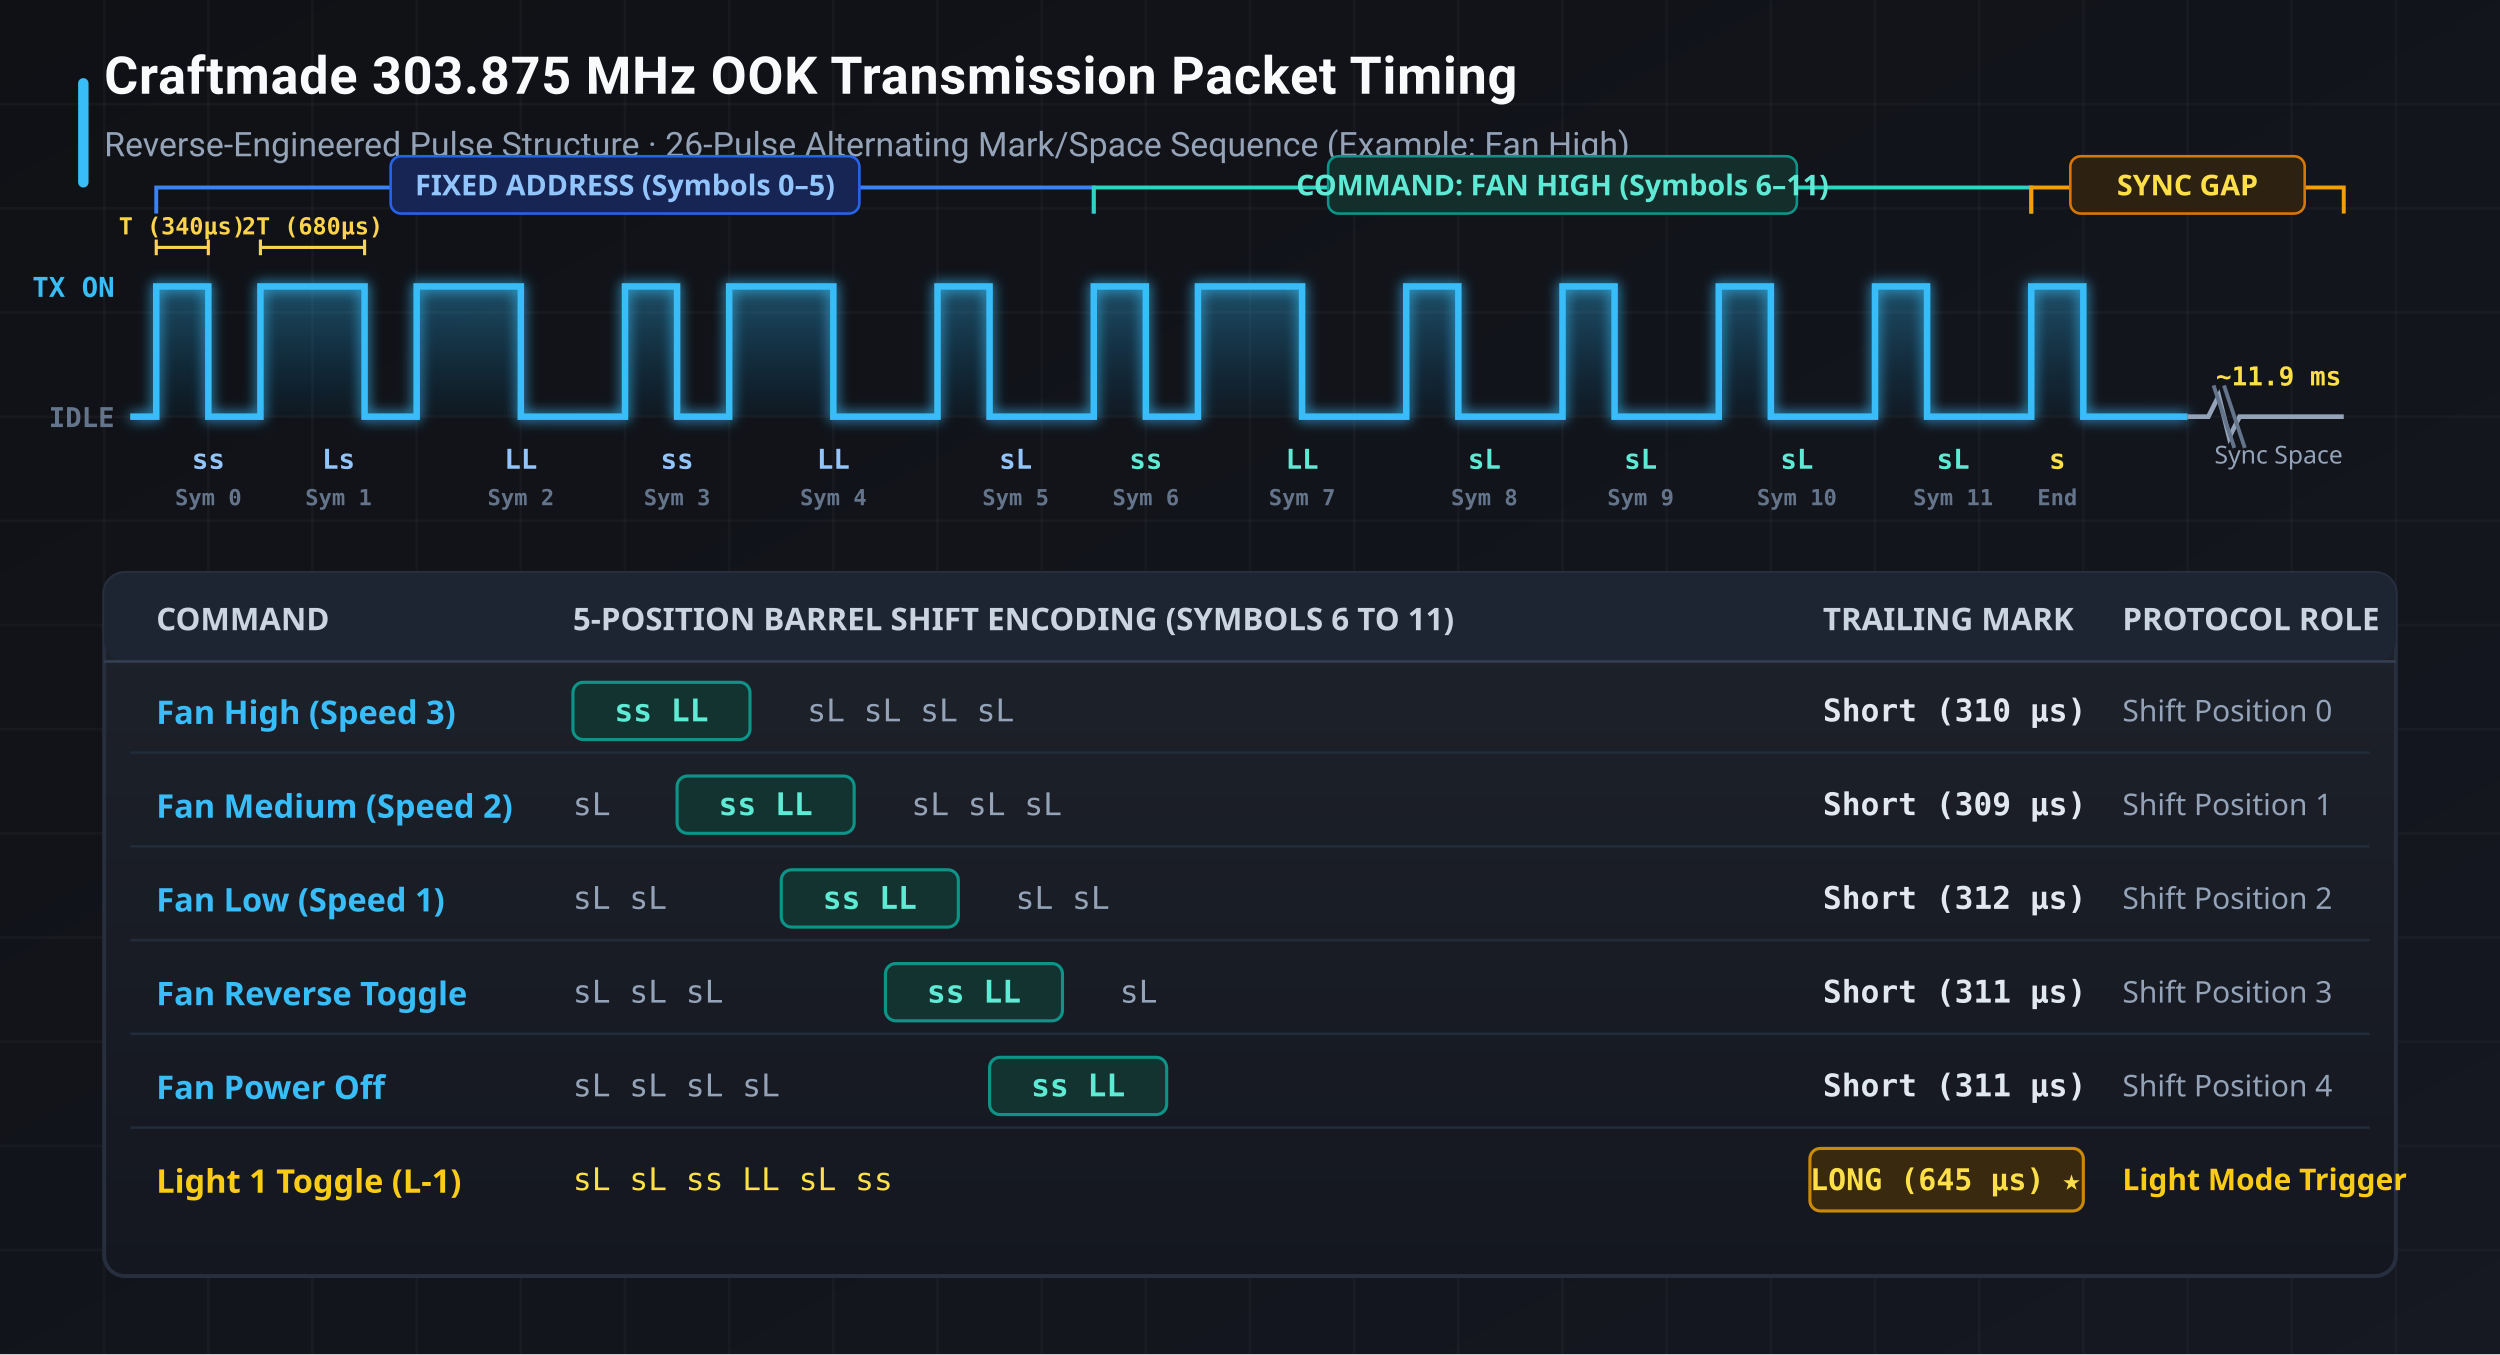
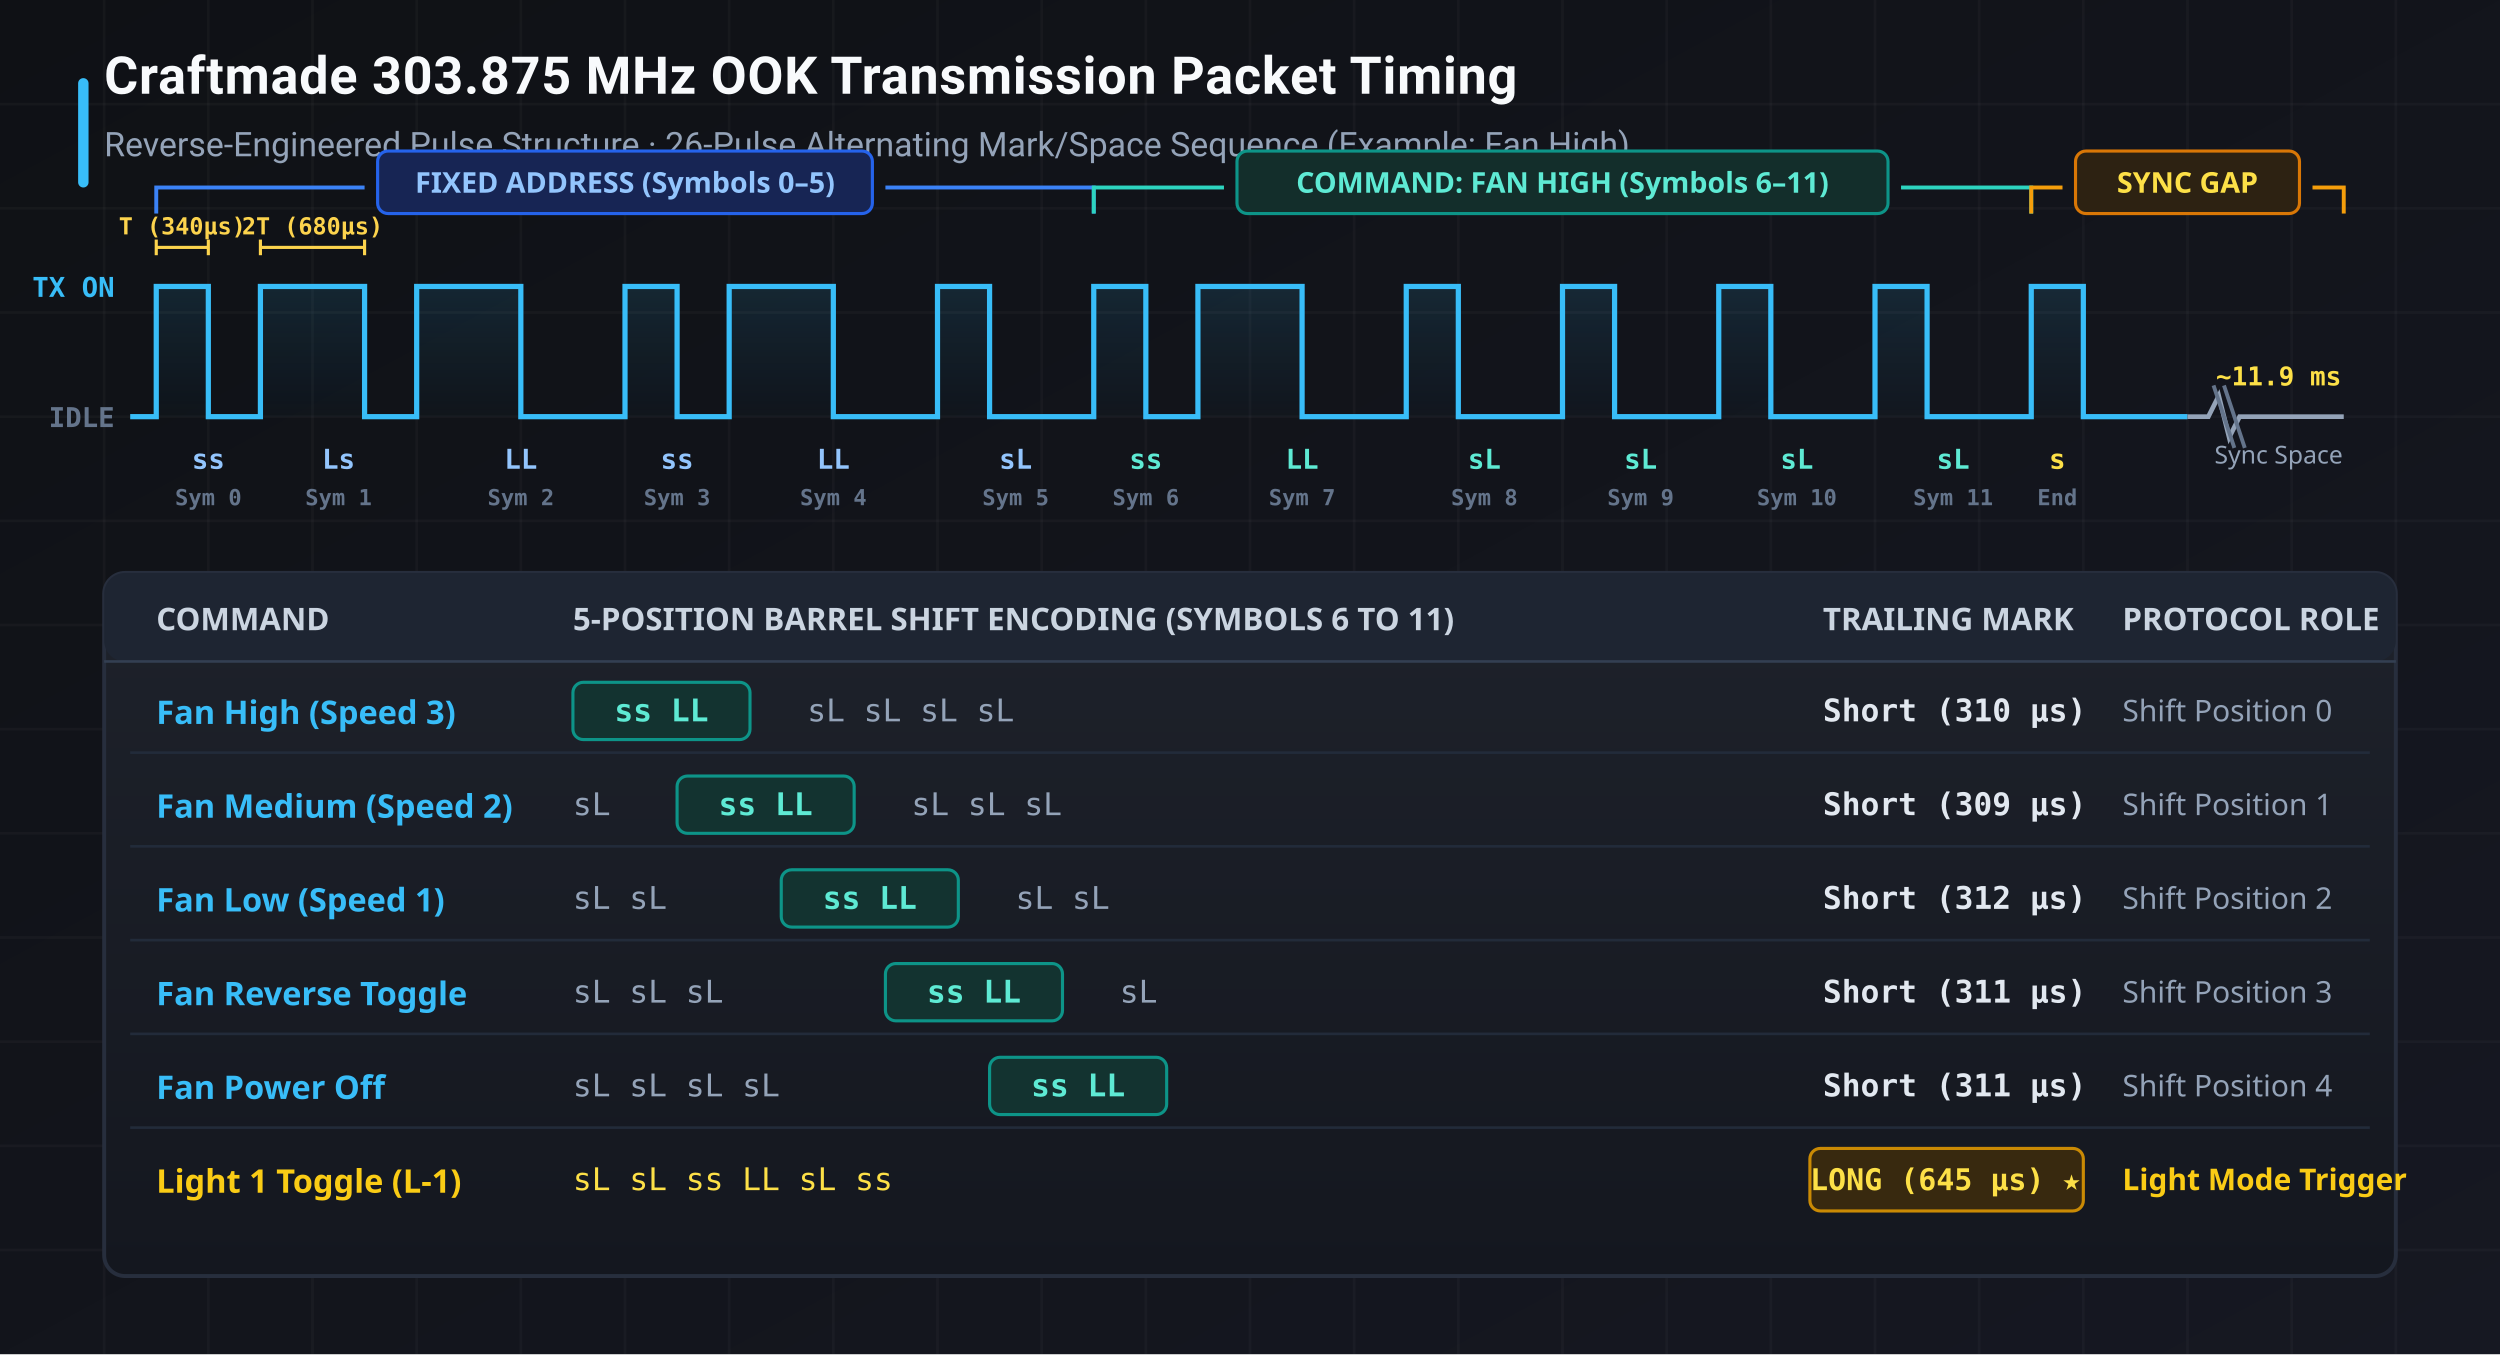
<svg xmlns="http://www.w3.org/2000/svg" viewBox="0 0 960 520" width="960" height="520">
  <defs>
    <linearGradient id="bgGrad" x1="0%" y1="0%" x2="100%" y2="100%">
      <stop offset="0%" stop-color="#0f1115" />
      <stop offset="100%" stop-color="#161822" />
    </linearGradient>
    <linearGradient id="pulseFill" x1="0%" y1="0%" x2="0%" y2="100%">
-       <stop offset="0%" stop-color="#38bdf8" stop-opacity="0.35" />
-       <stop offset="100%" stop-color="#0284c7" stop-opacity="0.05" />
+       <stop offset="0%" stop-color="#38bdf8" stop-opacity="0.12" />
+       <stop offset="100%" stop-color="#0284c7" stop-opacity="0.02" />
    </linearGradient>
    <linearGradient id="cardGrad" x1="0%" y1="0%" x2="0%" y2="100%">
      <stop offset="0%" stop-color="#1e222b" />
      <stop offset="100%" stop-color="#14171f" />
    </linearGradient>
-     <filter id="waveGlow" x="-20%" y="-20%" width="140%" height="140%">
-       <feGaussianBlur stdDeviation="2.5" result="blur" />
-       <feComposite in="SourceGraphic" in2="blur" operator="over" />
-     </filter>
  </defs>
  <rect width="960" height="520" fill="url(#bgGrad)" />
  <g stroke="#ffffff" stroke-opacity="0.03" stroke-width="1">
    <path d="M0 40 H960 M0 80 H960 M0 120 H960 M0 160 H960 M0 200 H960 M0 240 H960 M0 280 H960 M0 320 H960 M0 360 H960 M0 400 H960 M0 440 H960 M0 480 H960" />
    <path d="M40 0 V520 M80 0 V520 M120 0 V520 M160 0 V520 M200 0 V520 M240 0 V520 M280 0 V520 M320 0 V520 M360 0 V520 M400 0 V520 M440 0 V520 M480 0 V520 M520 0 V520 M560 0 V520 M600 0 V520 M640 0 V520 M680 0 V520 M720 0 V520 M760 0 V520 M800 0 V520 M840 0 V520 M880 0 V520 M920 0 V520" />
  </g>
  <g transform="translate(40, 36)">
    <rect x="-10" y="-6" width="4" height="42" fill="#38bdf8" rx="2" />
    <text font-family="system-ui, -apple-system, Segoe UI, Roboto, sans-serif" font-size="20" font-weight="700" fill="#f8fafc" letter-spacing="0.3">Craftmade 303.875 MHz OOK Transmission Packet Timing</text>
    <text y="24" font-family="system-ui, -apple-system, Segoe UI, Roboto, sans-serif" font-size="13" fill="#94a3b8">Reverse-Engineered Pulse Structure · 26-Pulse Alternating Mark/Space Sequence (Example: Fan High)</text>
  </g>
  <g transform="translate(60, 68)">
-     <path d="M 0 14 L 0 4 L 180 4 L 180 0 L 180 4 L 360 4 L 360 14" fill="none" stroke="#3b82f6" stroke-width="1.5" />
-     <rect x="90" y="-8" width="180" height="22" rx="4" fill="#172554" stroke="#2563eb" stroke-width="1" />
-     <text x="180" y="7" font-family="system-ui, sans-serif" font-size="11" font-weight="700" fill="#93c5fd" text-anchor="middle">FIXED ADDRESS (Symbols 0–5)</text>
+     <path d="M 0 14 L 0 4 L 80 4 M 280 4 L 360 4 L 360 14" fill="none" stroke="#3b82f6" stroke-width="1.5" />
+     <rect x="85" y="-10" width="190" height="24" rx="4" fill="#172554" stroke="#2563eb" stroke-width="1.2" />
+     <text x="180" y="6" font-family="system-ui, sans-serif" font-size="11" font-weight="700" fill="#93c5fd" text-anchor="middle">FIXED ADDRESS (Symbols 0–5)</text>
  </g>
  <g transform="translate(420, 68)">
-     <path d="M 0 14 L 0 4 L 180 4 L 180 0 L 180 4 L 360 4 L 360 14" fill="none" stroke="#2dd4bf" stroke-width="1.5" />
-     <rect x="90" y="-8" width="180" height="22" rx="4" fill="#132e2b" stroke="#0d9488" stroke-width="1" />
-     <text x="180" y="7" font-family="system-ui, sans-serif" font-size="11" font-weight="700" fill="#5eead4" text-anchor="middle">COMMAND: FAN HIGH (Symbols 6–11)</text>
+     <path d="M 0 14 L 0 4 L 50 4 M 310 4 L 360 4 L 360 14" fill="none" stroke="#2dd4bf" stroke-width="1.5" />
+     <rect x="55" y="-10" width="250" height="24" rx="4" fill="#132e2b" stroke="#0d9488" stroke-width="1.2" />
+     <text x="180" y="6" font-family="system-ui, sans-serif" font-size="11" font-weight="700" fill="#5eead4" text-anchor="middle">COMMAND: FAN HIGH (Symbols 6–11)</text>
  </g>
  <g transform="translate(780, 68)">
-     <path d="M 0 14 L 0 4 L 60 4 L 60 0 L 60 4 L 120 4 L 120 14" fill="none" stroke="#f59e0b" stroke-width="1.5" />
-     <rect x="15" y="-8" width="90" height="22" rx="4" fill="#2d2212" stroke="#d97706" stroke-width="1" />
-     <text x="60" y="7" font-family="system-ui, sans-serif" font-size="11" font-weight="700" fill="#fde047" text-anchor="middle">SYNC GAP</text>
+     <path d="M 0 14 L 0 4 L 12 4 M 108 4 L 120 4 L 120 14" fill="none" stroke="#f59e0b" stroke-width="1.5" />
+     <rect x="17" y="-10" width="86" height="24" rx="4" fill="#2d2212" stroke="#d97706" stroke-width="1.2" />
+     <text x="60" y="6" font-family="system-ui, sans-serif" font-size="11" font-weight="700" fill="#fde047" text-anchor="middle">SYNC GAP</text>
  </g>
  <path d="     M 60 160      L 60 110 L 80 110 L 80 160      L 100 160 L 100 110 L 140 110 L 140 160      L 160 160 L 160 110 L 200 110 L 200 160      L 240 160 L 240 110 L 260 110 L 260 160      L 280 160 L 280 110 L 320 110 L 320 160      L 360 160 L 360 110 L 380 110 L 380 160      L 420 160 L 420 110 L 440 110 L 440 160      L 460 160 L 460 110 L 500 110 L 500 160      L 540 160 L 540 110 L 560 110 L 560 160      L 600 160 L 600 110 L 620 110 L 620 160      L 660 160 L 660 110 L 680 110 L 680 160      L 720 160 L 720 110 L 740 110 L 740 160      L 780 160 L 780 110 L 800 110 L 800 160      L 900 160   " fill="url(#pulseFill)" />
-   <path d="     M 50 160      L 60 160 L 60 110 L 80 110 L 80 160      L 100 160 L 100 110 L 140 110 L 140 160      L 160 160 L 160 110 L 200 110 L 200 160      L 240 160 L 240 110 L 260 110 L 260 160      L 280 160 L 280 110 L 320 110 L 320 160      L 360 160 L 360 110 L 380 110 L 380 160      L 420 160 L 420 110 L 440 110 L 440 160      L 460 160 L 460 110 L 500 110 L 500 160      L 540 160 L 540 110 L 560 110 L 560 160      L 600 160 L 600 110 L 620 110 L 620 160      L 660 160 L 660 110 L 680 110 L 680 160      L 720 160 L 720 110 L 740 110 L 740 160      L 780 160 L 780 110 L 800 110 L 800 160      L 840 160   " fill="none" stroke="#38bdf8" stroke-width="2.5" filter="url(#waveGlow)" />
+   <path d="     M 50 160      L 60 160 L 60 110 L 80 110 L 80 160      L 100 160 L 100 110 L 140 110 L 140 160      L 160 160 L 160 110 L 200 110 L 200 160      L 240 160 L 240 110 L 260 110 L 260 160      L 280 160 L 280 110 L 320 110 L 320 160      L 360 160 L 360 110 L 380 110 L 380 160      L 420 160 L 420 110 L 440 110 L 440 160      L 460 160 L 460 110 L 500 110 L 500 160      L 540 160 L 540 110 L 560 110 L 560 160      L 600 160 L 600 110 L 620 110 L 620 160      L 660 160 L 660 110 L 680 110 L 680 160      L 720 160 L 720 110 L 740 110 L 740 160      L 780 160 L 780 110 L 800 110 L 800 160      L 840 160   " fill="none" stroke="#38bdf8" stroke-width="2" />
  <g stroke="#94a3b8" stroke-width="1.8" fill="none">
    <path d="M 840 160 L 848 160 L 852 152 L 856 168 L 860 160 L 900 160" />
    <path d="M 850 148 L 858 172" stroke="#64748b" stroke-width="1.5" />
    <path d="M 854 148 L 862 172" stroke="#64748b" stroke-width="1.5" />
  </g>
  <text x="44" y="114" font-family="monospace" font-size="10.5" font-weight="700" fill="#38bdf8" text-anchor="end">TX ON</text>
  <text x="44" y="164" font-family="monospace" font-size="10.5" font-weight="700" fill="#64748b" text-anchor="end">IDLE</text>
  <g transform="translate(60, 95)">
    <line x1="0" y1="0" x2="20" y2="0" stroke="#fcd34d" stroke-width="1.2" />
    <line x1="0" y1="-3" x2="0" y2="3" stroke="#fcd34d" stroke-width="1.2" />
    <line x1="20" y1="-3" x2="20" y2="3" stroke="#fcd34d" stroke-width="1.2" />
    <text x="10" y="-5" font-family="monospace" font-size="9" font-weight="700" fill="#fcd34d" text-anchor="middle">T (340µs)</text>
  </g>
  <g transform="translate(100, 95)">
    <line x1="0" y1="0" x2="40" y2="0" stroke="#fcd34d" stroke-width="1.2" />
    <line x1="0" y1="-3" x2="0" y2="3" stroke="#fcd34d" stroke-width="1.2" />
    <line x1="40" y1="-3" x2="40" y2="3" stroke="#fcd34d" stroke-width="1.2" />
    <text x="20" y="-5" font-family="monospace" font-size="9" font-weight="700" fill="#fcd34d" text-anchor="middle">2T (680µs)</text>
  </g>
  <text x="875" y="148" font-family="monospace" font-size="10" font-weight="700" fill="#fde047" text-anchor="middle">~11.9 ms</text>
  <text x="875" y="178" font-family="system-ui, sans-serif" font-size="9.5" fill="#94a3b8" text-anchor="middle">Sync Space</text>
  <g font-family="monospace" font-size="10.5" font-weight="700" text-anchor="middle">
    <text x="80" y="180" fill="#93c5fd">ss</text>
    <text x="80" y="194" font-size="8.5" fill="#64748b">Sym 0</text>
    <text x="130" y="180" fill="#93c5fd">Ls</text>
    <text x="130" y="194" font-size="8.5" fill="#64748b">Sym 1</text>
    <text x="200" y="180" fill="#93c5fd">LL</text>
    <text x="200" y="194" font-size="8.5" fill="#64748b">Sym 2</text>
    <text x="260" y="180" fill="#93c5fd">ss</text>
    <text x="260" y="194" font-size="8.5" fill="#64748b">Sym 3</text>
    <text x="320" y="180" fill="#93c5fd">LL</text>
    <text x="320" y="194" font-size="8.5" fill="#64748b">Sym 4</text>
    <text x="390" y="180" fill="#93c5fd">sL</text>
    <text x="390" y="194" font-size="8.5" fill="#64748b">Sym 5</text>
    <text x="440" y="180" fill="#5eead4">ss</text>
    <text x="440" y="194" font-size="8.5" fill="#64748b">Sym 6</text>
    <text x="500" y="180" fill="#5eead4">LL</text>
    <text x="500" y="194" font-size="8.5" fill="#64748b">Sym 7</text>
    <text x="570" y="180" fill="#5eead4">sL</text>
    <text x="570" y="194" font-size="8.5" fill="#64748b">Sym 8</text>
    <text x="630" y="180" fill="#5eead4">sL</text>
    <text x="630" y="194" font-size="8.5" fill="#64748b">Sym 9</text>
    <text x="690" y="180" fill="#5eead4">sL</text>
    <text x="690" y="194" font-size="8.5" fill="#64748b">Sym 10</text>
    <text x="750" y="180" fill="#5eead4">sL</text>
    <text x="750" y="194" font-size="8.5" fill="#64748b">Sym 11</text>
    <text x="790" y="180" fill="#fde047">s</text>
    <text x="790" y="194" font-size="8.5" fill="#64748b">End</text>
  </g>
  <g transform="translate(40, 220)">
    <rect x="0" y="0" width="880" height="270" rx="8" fill="url(#cardGrad)" stroke="#272e3d" stroke-width="1.5" />
    <rect x="0" y="0" width="880" height="34" rx="8" fill="#1e2532" />
    <line x1="0" y1="34" x2="880" y2="34" stroke="#333f52" stroke-width="1" />
    <text x="20" y="22" font-family="system-ui, sans-serif" font-size="12" font-weight="700" fill="#cbd5e1">COMMAND</text>
    <text x="180" y="22" font-family="system-ui, sans-serif" font-size="12" font-weight="700" fill="#cbd5e1">5-POSITION BARREL SHIFT ENCODING (SYMBOLS 6 TO 11)</text>
    <text x="660" y="22" font-family="system-ui, sans-serif" font-size="12" font-weight="700" fill="#cbd5e1">TRAILING MARK</text>
    <text x="775" y="22" font-family="system-ui, sans-serif" font-size="12" font-weight="700" fill="#cbd5e1">PROTOCOL ROLE</text>
    <g transform="translate(0, 36)">
      <text x="20" y="22" font-family="system-ui, sans-serif" font-size="12.5" font-weight="700" fill="#38bdf8">Fan High (Speed 3)</text>
      <rect x="180" y="6" width="68" height="22" rx="4" fill="#133330" stroke="#0d9488" stroke-width="1.2" />
      <text x="214" y="21" font-family="monospace" font-size="12" font-weight="700" fill="#5eead4" text-anchor="middle">ss LL</text>
      <text x="270" y="21" font-family="monospace" font-size="12" fill="#94a3b8">sL   sL   sL   sL</text>
      <text x="660" y="21" font-family="monospace" font-size="12" font-weight="700" fill="#e2e8f0">Short (310 µs)</text>
      <text x="775" y="21" font-family="system-ui, sans-serif" font-size="11.5" fill="#94a3b8">Shift Position 0</text>
      <line x1="10" y1="33" x2="870" y2="33" stroke="#222b3a" stroke-width="1" />
    </g>
    <g transform="translate(0, 72)">
      <text x="20" y="22" font-family="system-ui, sans-serif" font-size="12.5" font-weight="700" fill="#38bdf8">Fan Medium (Speed 2)</text>
      <text x="180" y="21" font-family="monospace" font-size="12" fill="#94a3b8">sL  </text>
      <rect x="220" y="6" width="68" height="22" rx="4" fill="#133330" stroke="#0d9488" stroke-width="1.2" />
      <text x="254" y="21" font-family="monospace" font-size="12" font-weight="700" fill="#5eead4" text-anchor="middle">ss LL</text>
      <text x="310" y="21" font-family="monospace" font-size="12" fill="#94a3b8">sL   sL   sL</text>
      <text x="660" y="21" font-family="monospace" font-size="12" font-weight="700" fill="#e2e8f0">Short (309 µs)</text>
      <text x="775" y="21" font-family="system-ui, sans-serif" font-size="11.5" fill="#94a3b8">Shift Position 1</text>
      <line x1="10" y1="33" x2="870" y2="33" stroke="#222b3a" stroke-width="1" />
    </g>
    <g transform="translate(0, 108)">
      <text x="20" y="22" font-family="system-ui, sans-serif" font-size="12.5" font-weight="700" fill="#38bdf8">Fan Low (Speed 1)</text>
      <text x="180" y="21" font-family="monospace" font-size="12" fill="#94a3b8">sL   sL  </text>
      <rect x="260" y="6" width="68" height="22" rx="4" fill="#133330" stroke="#0d9488" stroke-width="1.2" />
      <text x="294" y="21" font-family="monospace" font-size="12" font-weight="700" fill="#5eead4" text-anchor="middle">ss LL</text>
      <text x="350" y="21" font-family="monospace" font-size="12" fill="#94a3b8">sL   sL</text>
      <text x="660" y="21" font-family="monospace" font-size="12" font-weight="700" fill="#e2e8f0">Short (312 µs)</text>
      <text x="775" y="21" font-family="system-ui, sans-serif" font-size="11.5" fill="#94a3b8">Shift Position 2</text>
      <line x1="10" y1="33" x2="870" y2="33" stroke="#222b3a" stroke-width="1" />
    </g>
    <g transform="translate(0, 144)">
      <text x="20" y="22" font-family="system-ui, sans-serif" font-size="12.5" font-weight="700" fill="#38bdf8">Fan Reverse Toggle</text>
      <text x="180" y="21" font-family="monospace" font-size="12" fill="#94a3b8">sL   sL   sL  </text>
      <rect x="300" y="6" width="68" height="22" rx="4" fill="#133330" stroke="#0d9488" stroke-width="1.2" />
      <text x="334" y="21" font-family="monospace" font-size="12" font-weight="700" fill="#5eead4" text-anchor="middle">ss LL</text>
      <text x="390" y="21" font-family="monospace" font-size="12" fill="#94a3b8">sL</text>
      <text x="660" y="21" font-family="monospace" font-size="12" font-weight="700" fill="#e2e8f0">Short (311 µs)</text>
      <text x="775" y="21" font-family="system-ui, sans-serif" font-size="11.5" fill="#94a3b8">Shift Position 3</text>
      <line x1="10" y1="33" x2="870" y2="33" stroke="#222b3a" stroke-width="1" />
    </g>
    <g transform="translate(0, 180)">
      <text x="20" y="22" font-family="system-ui, sans-serif" font-size="12.5" font-weight="700" fill="#38bdf8">Fan Power Off</text>
      <text x="180" y="21" font-family="monospace" font-size="12" fill="#94a3b8">sL   sL   sL   sL  </text>
      <rect x="340" y="6" width="68" height="22" rx="4" fill="#133330" stroke="#0d9488" stroke-width="1.2" />
      <text x="374" y="21" font-family="monospace" font-size="12" font-weight="700" fill="#5eead4" text-anchor="middle">ss LL</text>
      <text x="660" y="21" font-family="monospace" font-size="12" font-weight="700" fill="#e2e8f0">Short (311 µs)</text>
      <text x="775" y="21" font-family="system-ui, sans-serif" font-size="11.5" fill="#94a3b8">Shift Position 4</text>
      <line x1="10" y1="33" x2="870" y2="33" stroke="#222b3a" stroke-width="1" />
    </g>
    <g transform="translate(0, 216)">
      <text x="20" y="22" font-family="system-ui, sans-serif" font-size="12.5" font-weight="700" fill="#facc15">Light 1 Toggle (L-1)</text>
      <text x="180" y="21" font-family="monospace" font-size="12" fill="#fde047">sL   sL   ss   LL   sL   ss</text>
      <rect x="655" y="5" width="105" height="24" rx="4" fill="#38290f" stroke="#ca8a04" stroke-width="1.2" />
      <text x="707" y="21" font-family="monospace" font-size="11.5" font-weight="700" fill="#fde047" text-anchor="middle">LONG (645 µs) ★</text>
      <text x="775" y="21" font-family="system-ui, sans-serif" font-size="11.5" font-weight="600" fill="#facc15">Light Mode Trigger</text>
    </g>
  </g>
</svg>
